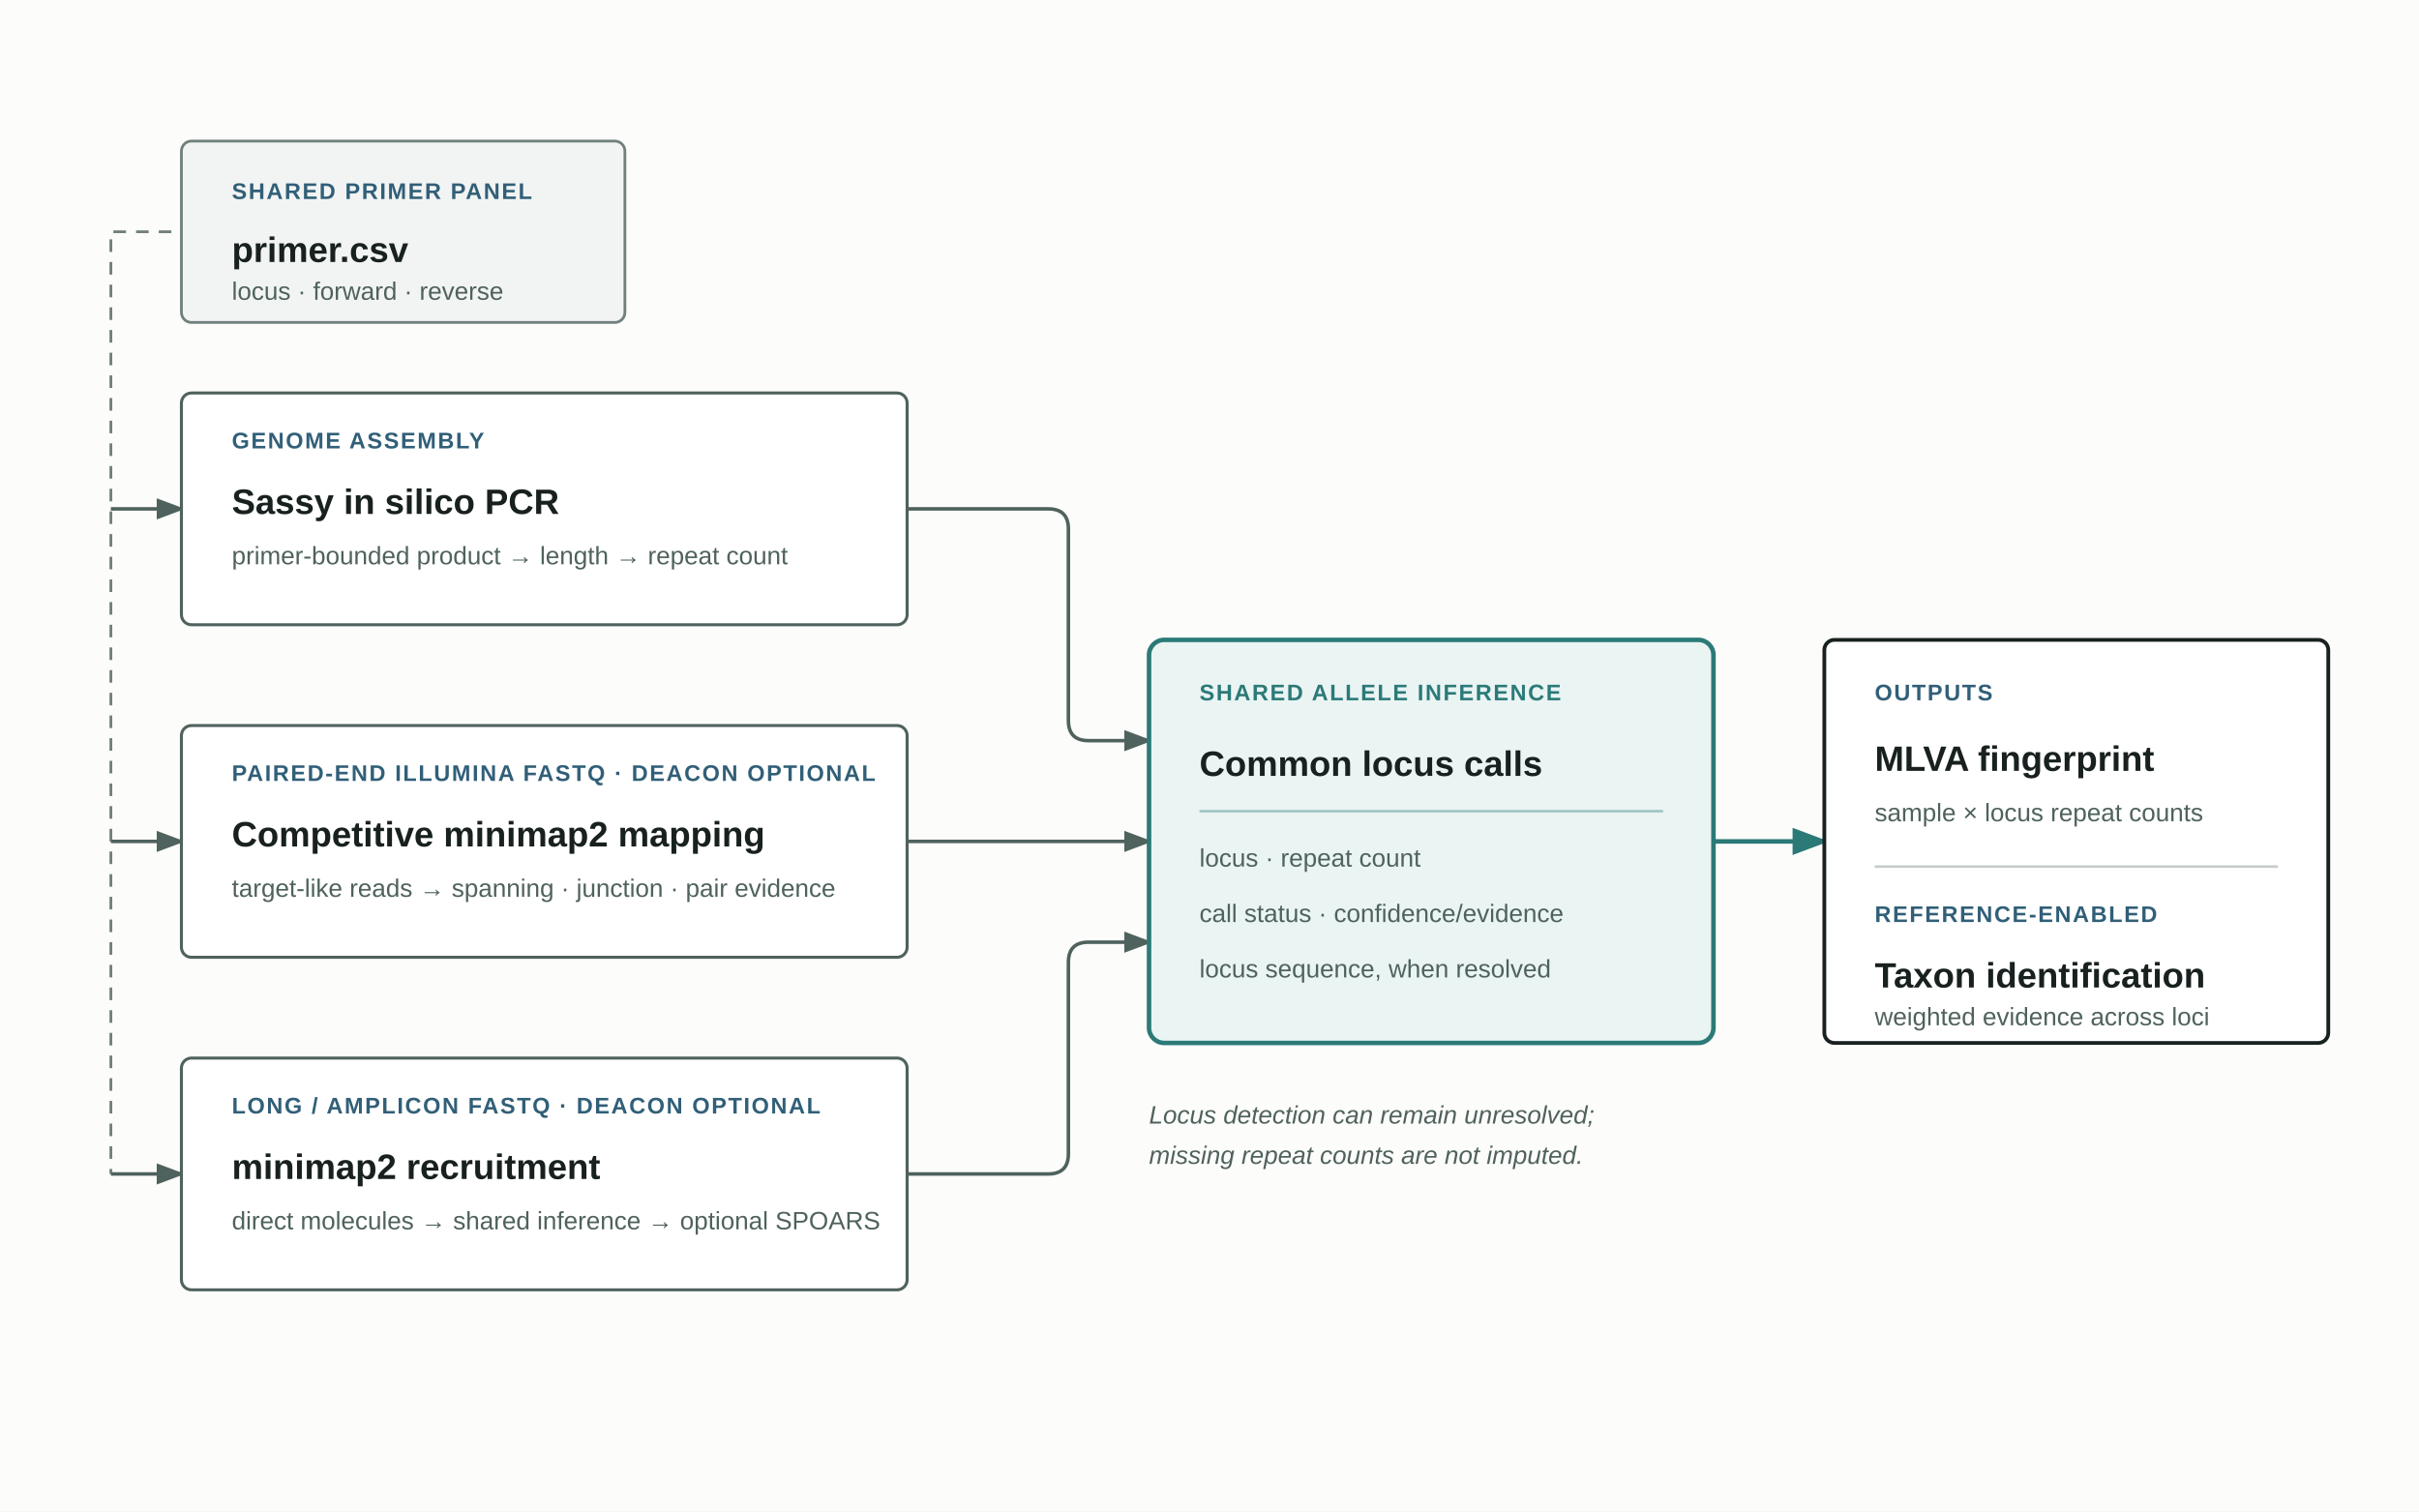
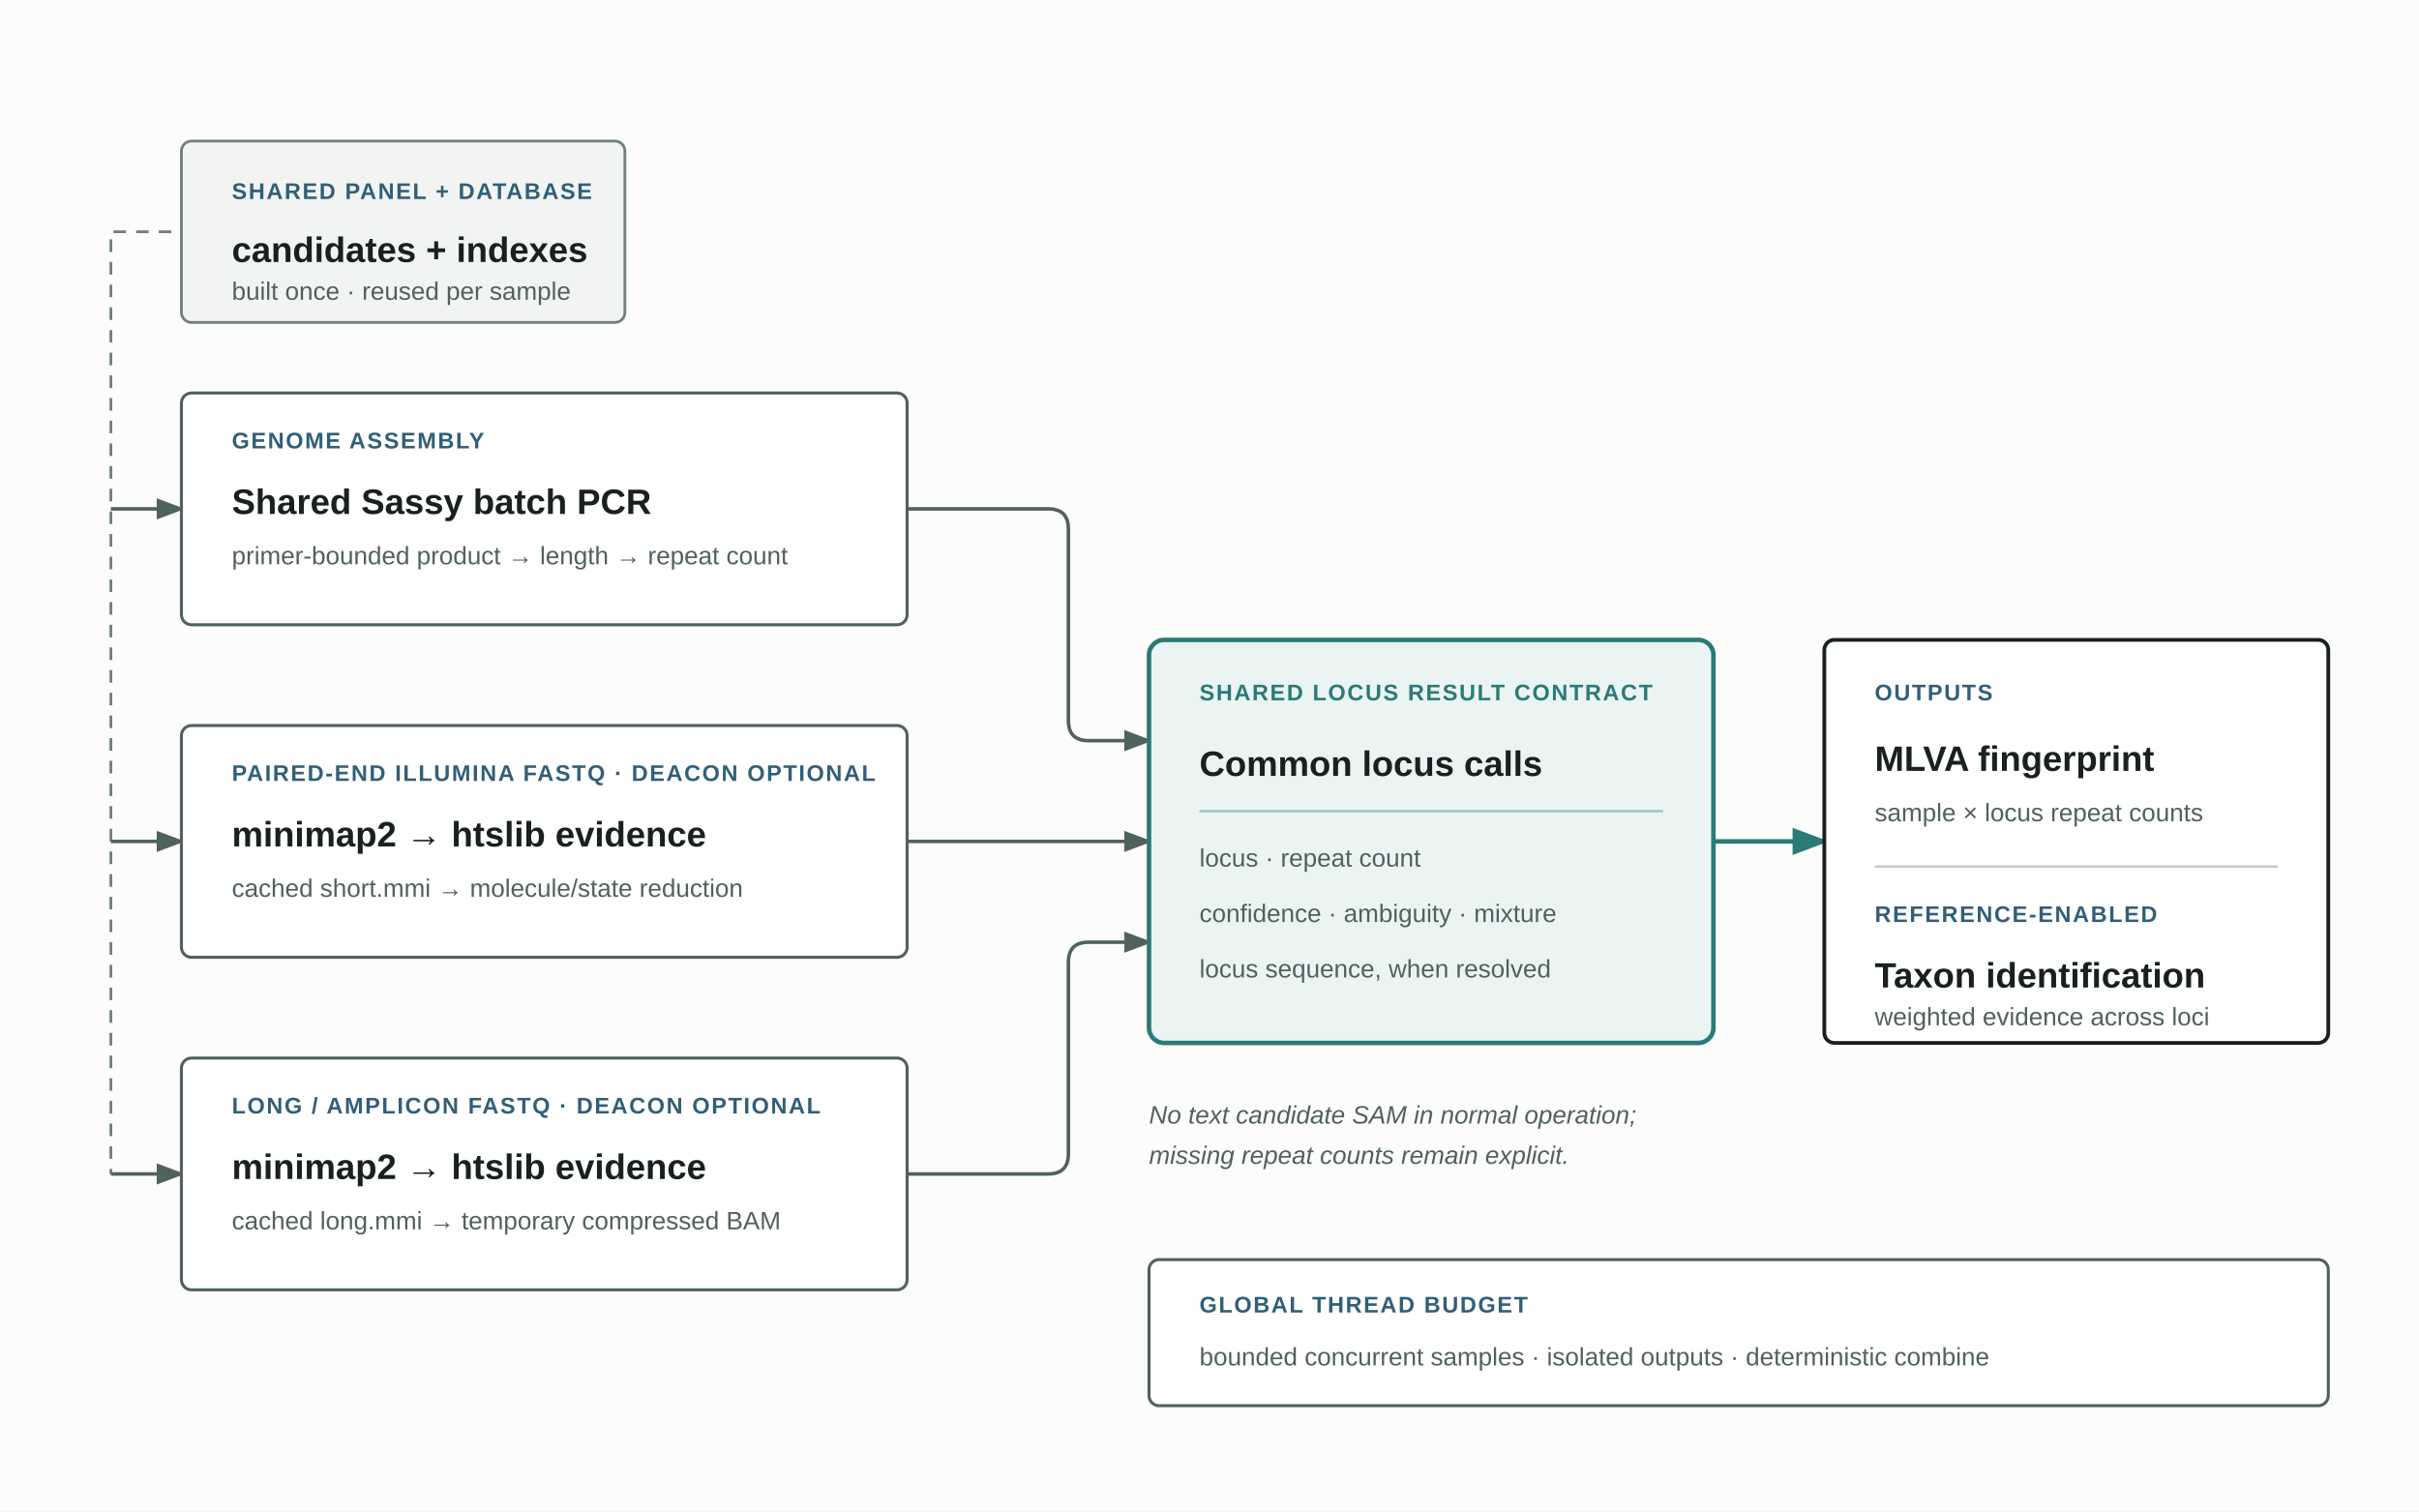
<svg xmlns="http://www.w3.org/2000/svg" viewBox="0 0 960 600" role="img" aria-labelledby="sample-github-title sample-github-desc">
  <defs>
    <style>
          .node{fill:#fff;stroke:#4f625d;stroke-width:1.2}.input{fill:#f2f4f3;stroke:#71807c;stroke-width:1.1}.focal{fill:#eaf4f3;stroke:#2b7a78;stroke-width:1.8}.output{fill:#fff;stroke:#18211f;stroke-width:1.5}
          .edge{fill:none;stroke:#4f625d;stroke-width:1.4;marker-end:url(#arrow)}.guide{fill:none;stroke:#71807c;stroke-width:1.1;stroke-dasharray:5 4}.accent{fill:none;stroke:#2b7a78;stroke-width:1.8;marker-end:url(#arrow-accent)}
          .tag{fill:#315f78;font:700 9px Arial,Helvetica,sans-serif;letter-spacing:.07em}.tag2{fill:#2b7a78;font:700 9px Arial,Helvetica,sans-serif;letter-spacing:.07em}.name{fill:#18211f;font:700 14px Arial,Helvetica,sans-serif}.sub{fill:#4f625d;font:10px Arial,Helvetica,sans-serif}.note{fill:#4f625d;font:italic 10px Arial,Helvetica,sans-serif}
        </style>
    <marker id="arrow" markerWidth="8" markerHeight="6" refX="7" refY="3" orient="auto">
      <polygon points="0 0,8 3,0 6" fill="#4f625d" />
    </marker>
    <marker id="arrow-accent" markerWidth="8" markerHeight="6" refX="7" refY="3" orient="auto">
      <polygon points="0 0,8 3,0 6" fill="#2b7a78" />
    </marker>
  </defs>
  <rect width="960" height="600" fill="#fcfcfa" />
  <path class="guide" d="M140 92 H44 V466" />
  <line class="edge" x1="44" y1="202" x2="72" y2="202" />
  <line class="edge" x1="44" y1="334" x2="72" y2="334" />
  <line class="edge" x1="44" y1="466" x2="72" y2="466" />
  <path class="edge" d="M360 202 H416 Q424 202 424 210 V286 Q424 294 432 294 H456" />
  <line class="edge" x1="360" y1="334" x2="456" y2="334" />
  <path class="edge" d="M360 466 H416 Q424 466 424 458 V382 Q424 374 432 374 H456" />
  <line class="accent" x1="680" y1="334" x2="724" y2="334" />
  <rect class="input" x="72" y="56" width="176" height="72" rx="4" />
-   <text class="tag" x="92" y="79">SHARED PRIMER PANEL</text>
-   <text class="name" x="92" y="104">primer.csv</text>
-   <text class="sub" x="92" y="119">locus · forward · reverse</text>
+   <text class="tag" x="92" y="79">SHARED PANEL + DATABASE</text>
+   <text class="name" x="92" y="104">candidates + indexes</text>
+   <text class="sub" x="92" y="119">built once · reused per sample</text>
  <rect class="node" x="72" y="156" width="288" height="92" rx="4" />
  <text class="tag" x="92" y="178">GENOME ASSEMBLY</text>
-   <text class="name" x="92" y="204">Sassy in silico PCR</text>
+   <text class="name" x="92" y="204">Shared Sassy batch PCR</text>
  <text class="sub" x="92" y="224">primer-bounded product → length → repeat count</text>
  <rect class="node" x="72" y="288" width="288" height="92" rx="4" />
  <text class="tag" x="92" y="310">PAIRED-END ILLUMINA FASTQ · DEACON OPTIONAL</text>
-   <text class="name" x="92" y="336">Competitive minimap2 mapping</text>
-   <text class="sub" x="92" y="356">target-like reads → spanning · junction · pair evidence</text>
+   <text class="name" x="92" y="336">minimap2 → htslib evidence</text>
+   <text class="sub" x="92" y="356">cached short.mmi → molecule/state reduction</text>
  <rect class="node" x="72" y="420" width="288" height="92" rx="4" />
  <text class="tag" x="92" y="442">LONG / AMPLICON FASTQ · DEACON OPTIONAL</text>
-   <text class="name" x="92" y="468">minimap2 recruitment</text>
-   <text class="sub" x="92" y="488">direct molecules → shared inference → optional SPOARS</text>
+   <text class="name" x="92" y="468">minimap2 → htslib evidence</text>
+   <text class="sub" x="92" y="488">cached long.mmi → temporary compressed BAM</text>
  <rect class="focal" x="456" y="254" width="224" height="160" rx="6" />
-   <text class="tag2" x="476" y="278">SHARED ALLELE INFERENCE</text>
+   <text class="tag2" x="476" y="278">SHARED LOCUS RESULT CONTRACT</text>
  <text class="name" x="476" y="308">Common locus calls</text>
  <line x1="476" y1="322" x2="660" y2="322" stroke="#9fc5c3" />
  <text class="sub" x="476" y="344">locus · repeat count</text>
-   <text class="sub" x="476" y="366">call status · confidence/evidence</text>
+   <text class="sub" x="476" y="366">confidence · ambiguity · mixture</text>
  <text class="sub" x="476" y="388">locus sequence, when resolved</text>
  <rect class="output" x="724" y="254" width="200" height="160" rx="4" />
  <text class="tag" x="744" y="278">OUTPUTS</text>
  <text class="name" x="744" y="306">MLVA fingerprint</text>
  <text class="sub" x="744" y="326">sample × locus repeat counts</text>
  <line x1="744" y1="344" x2="904" y2="344" stroke="#c3ccc9" />
  <text class="tag" x="744" y="366">REFERENCE-ENABLED</text>
  <text class="name" x="744" y="392">Taxon identification</text>
  <text class="sub" x="744" y="407">weighted evidence across loci</text>
-   <text class="note" x="456" y="446">Locus detection can remain unresolved;</text>
-   <text class="note" x="456" y="462">missing repeat counts are not imputed.</text>
+   <text class="note" x="456" y="446">No text candidate SAM in normal operation;</text>
+   <text class="note" x="456" y="462">missing repeat counts remain explicit.</text>
+   <rect class="node" x="456" y="500" width="468" height="58" rx="4" />
+   <text class="tag" x="476" y="521">GLOBAL THREAD BUDGET</text>
+   <text class="sub" x="476" y="542">bounded concurrent samples · isolated outputs · deterministic combine</text>
</svg>
